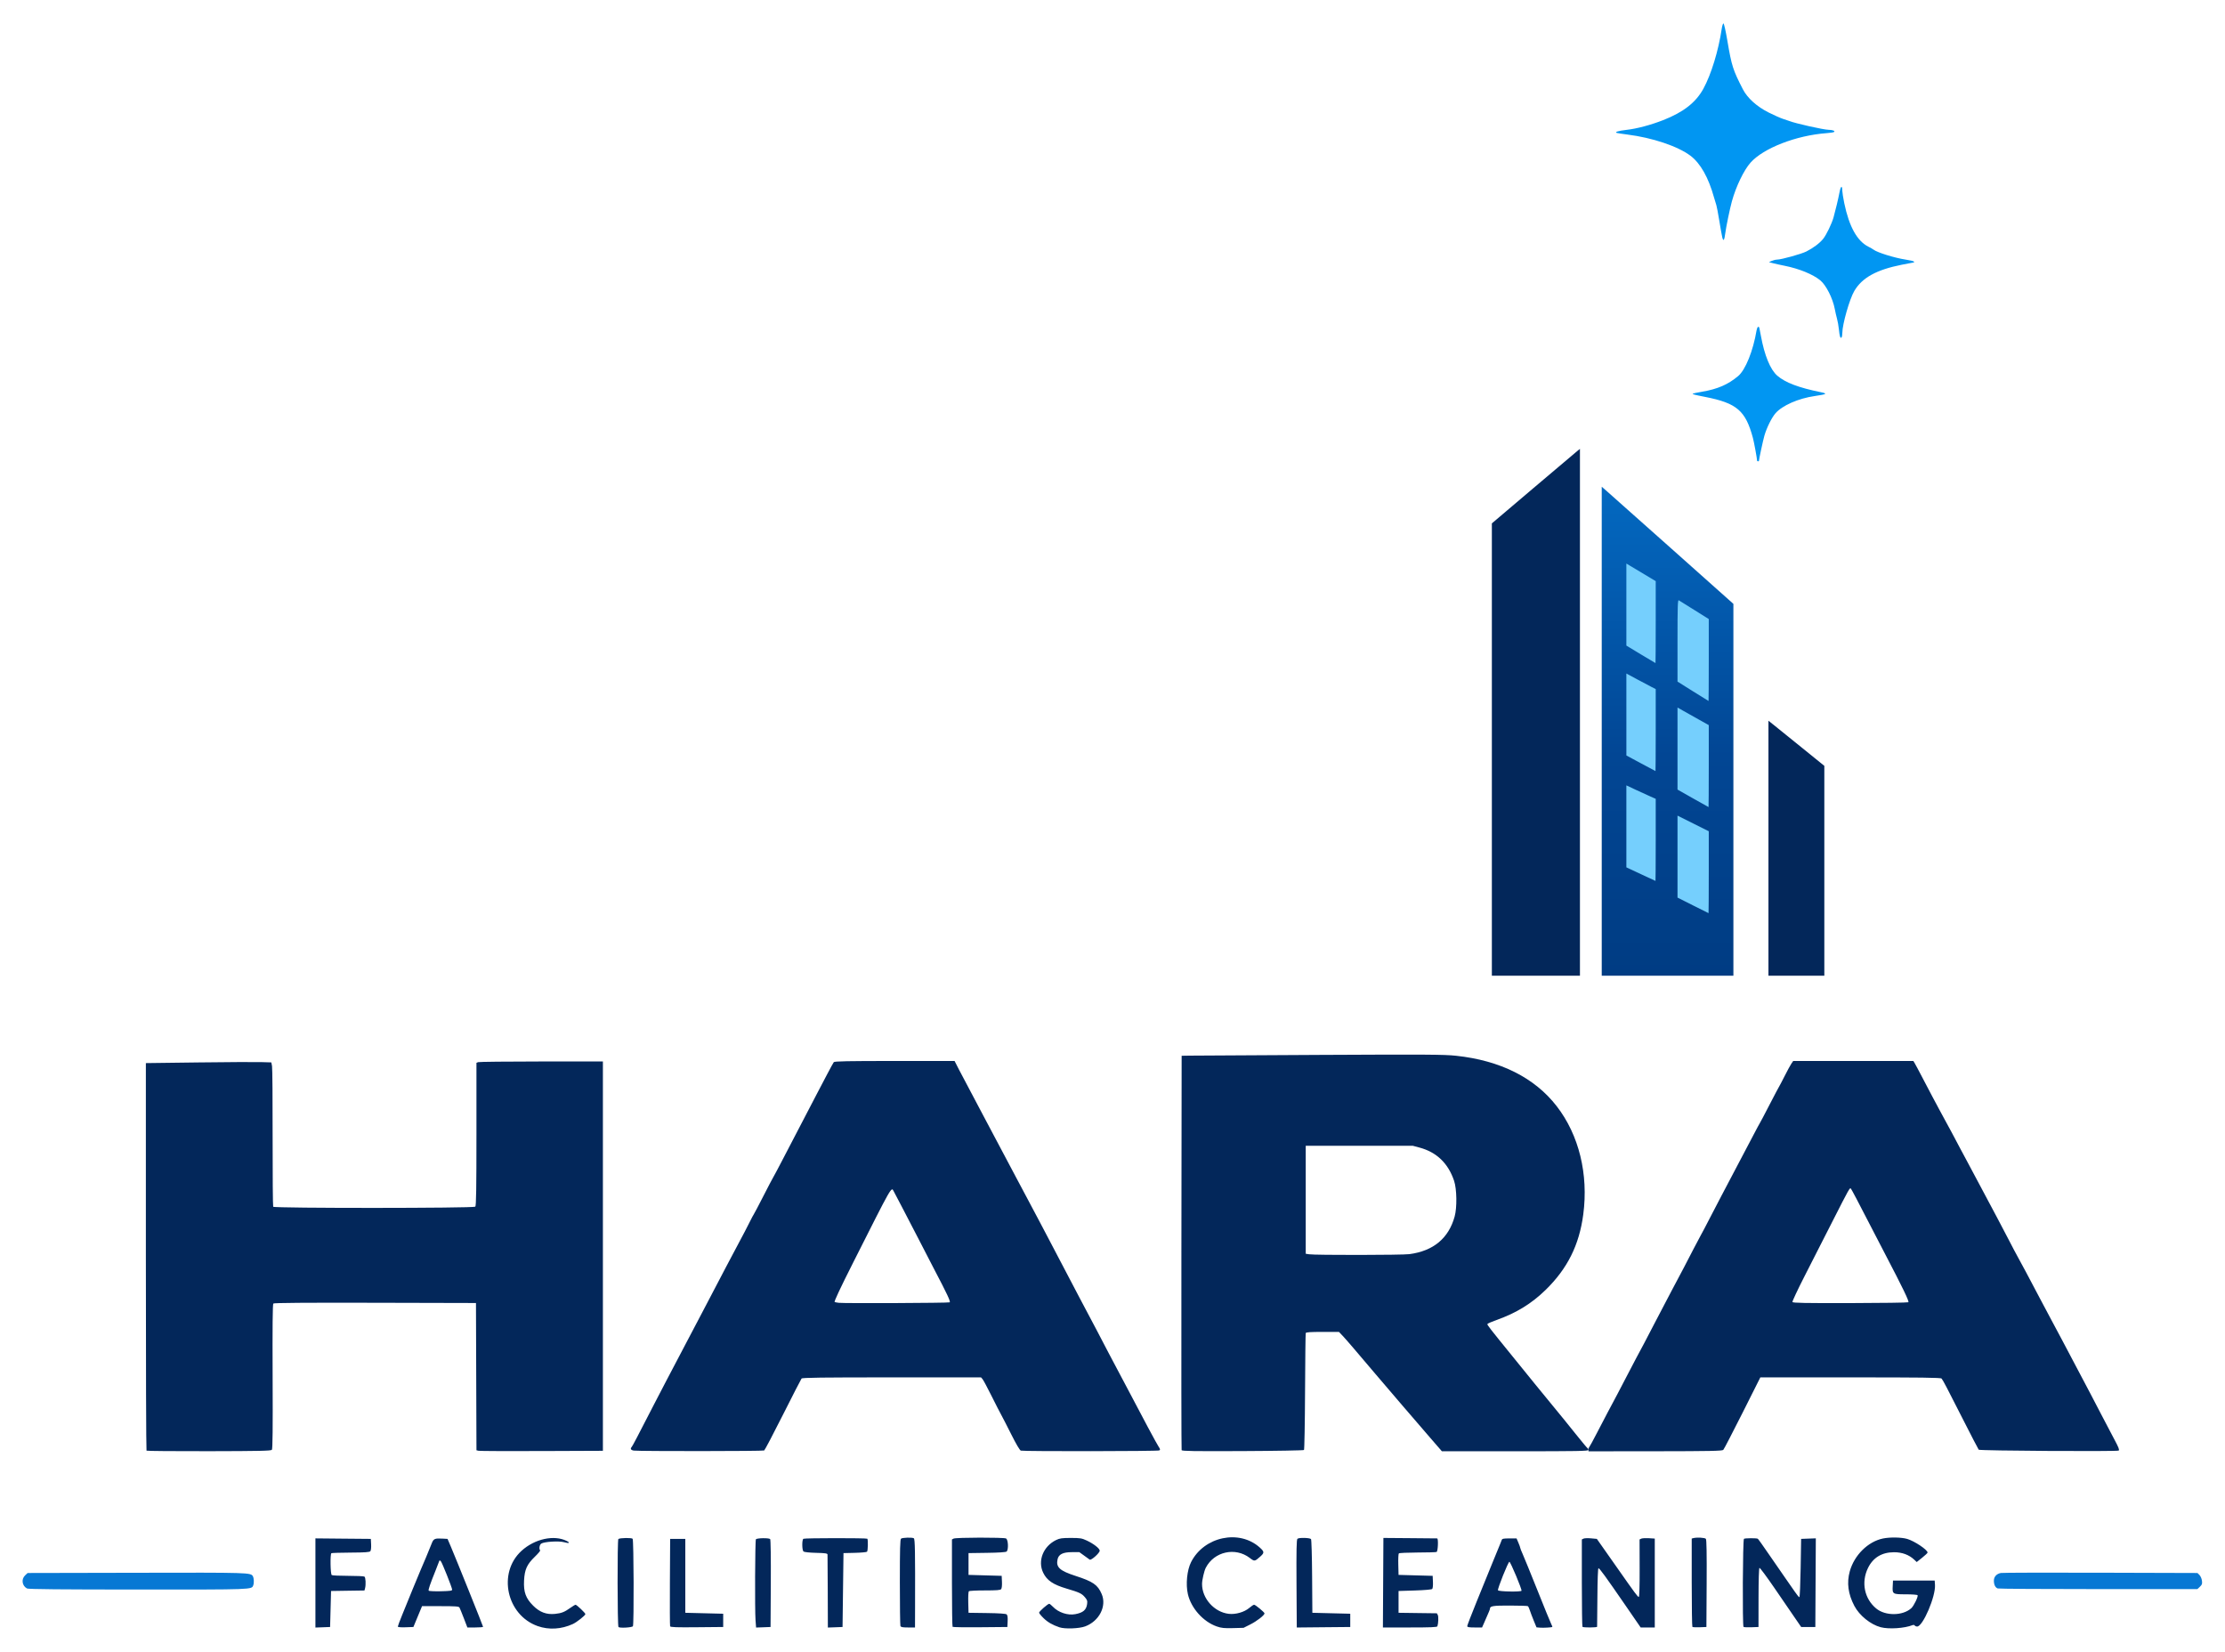
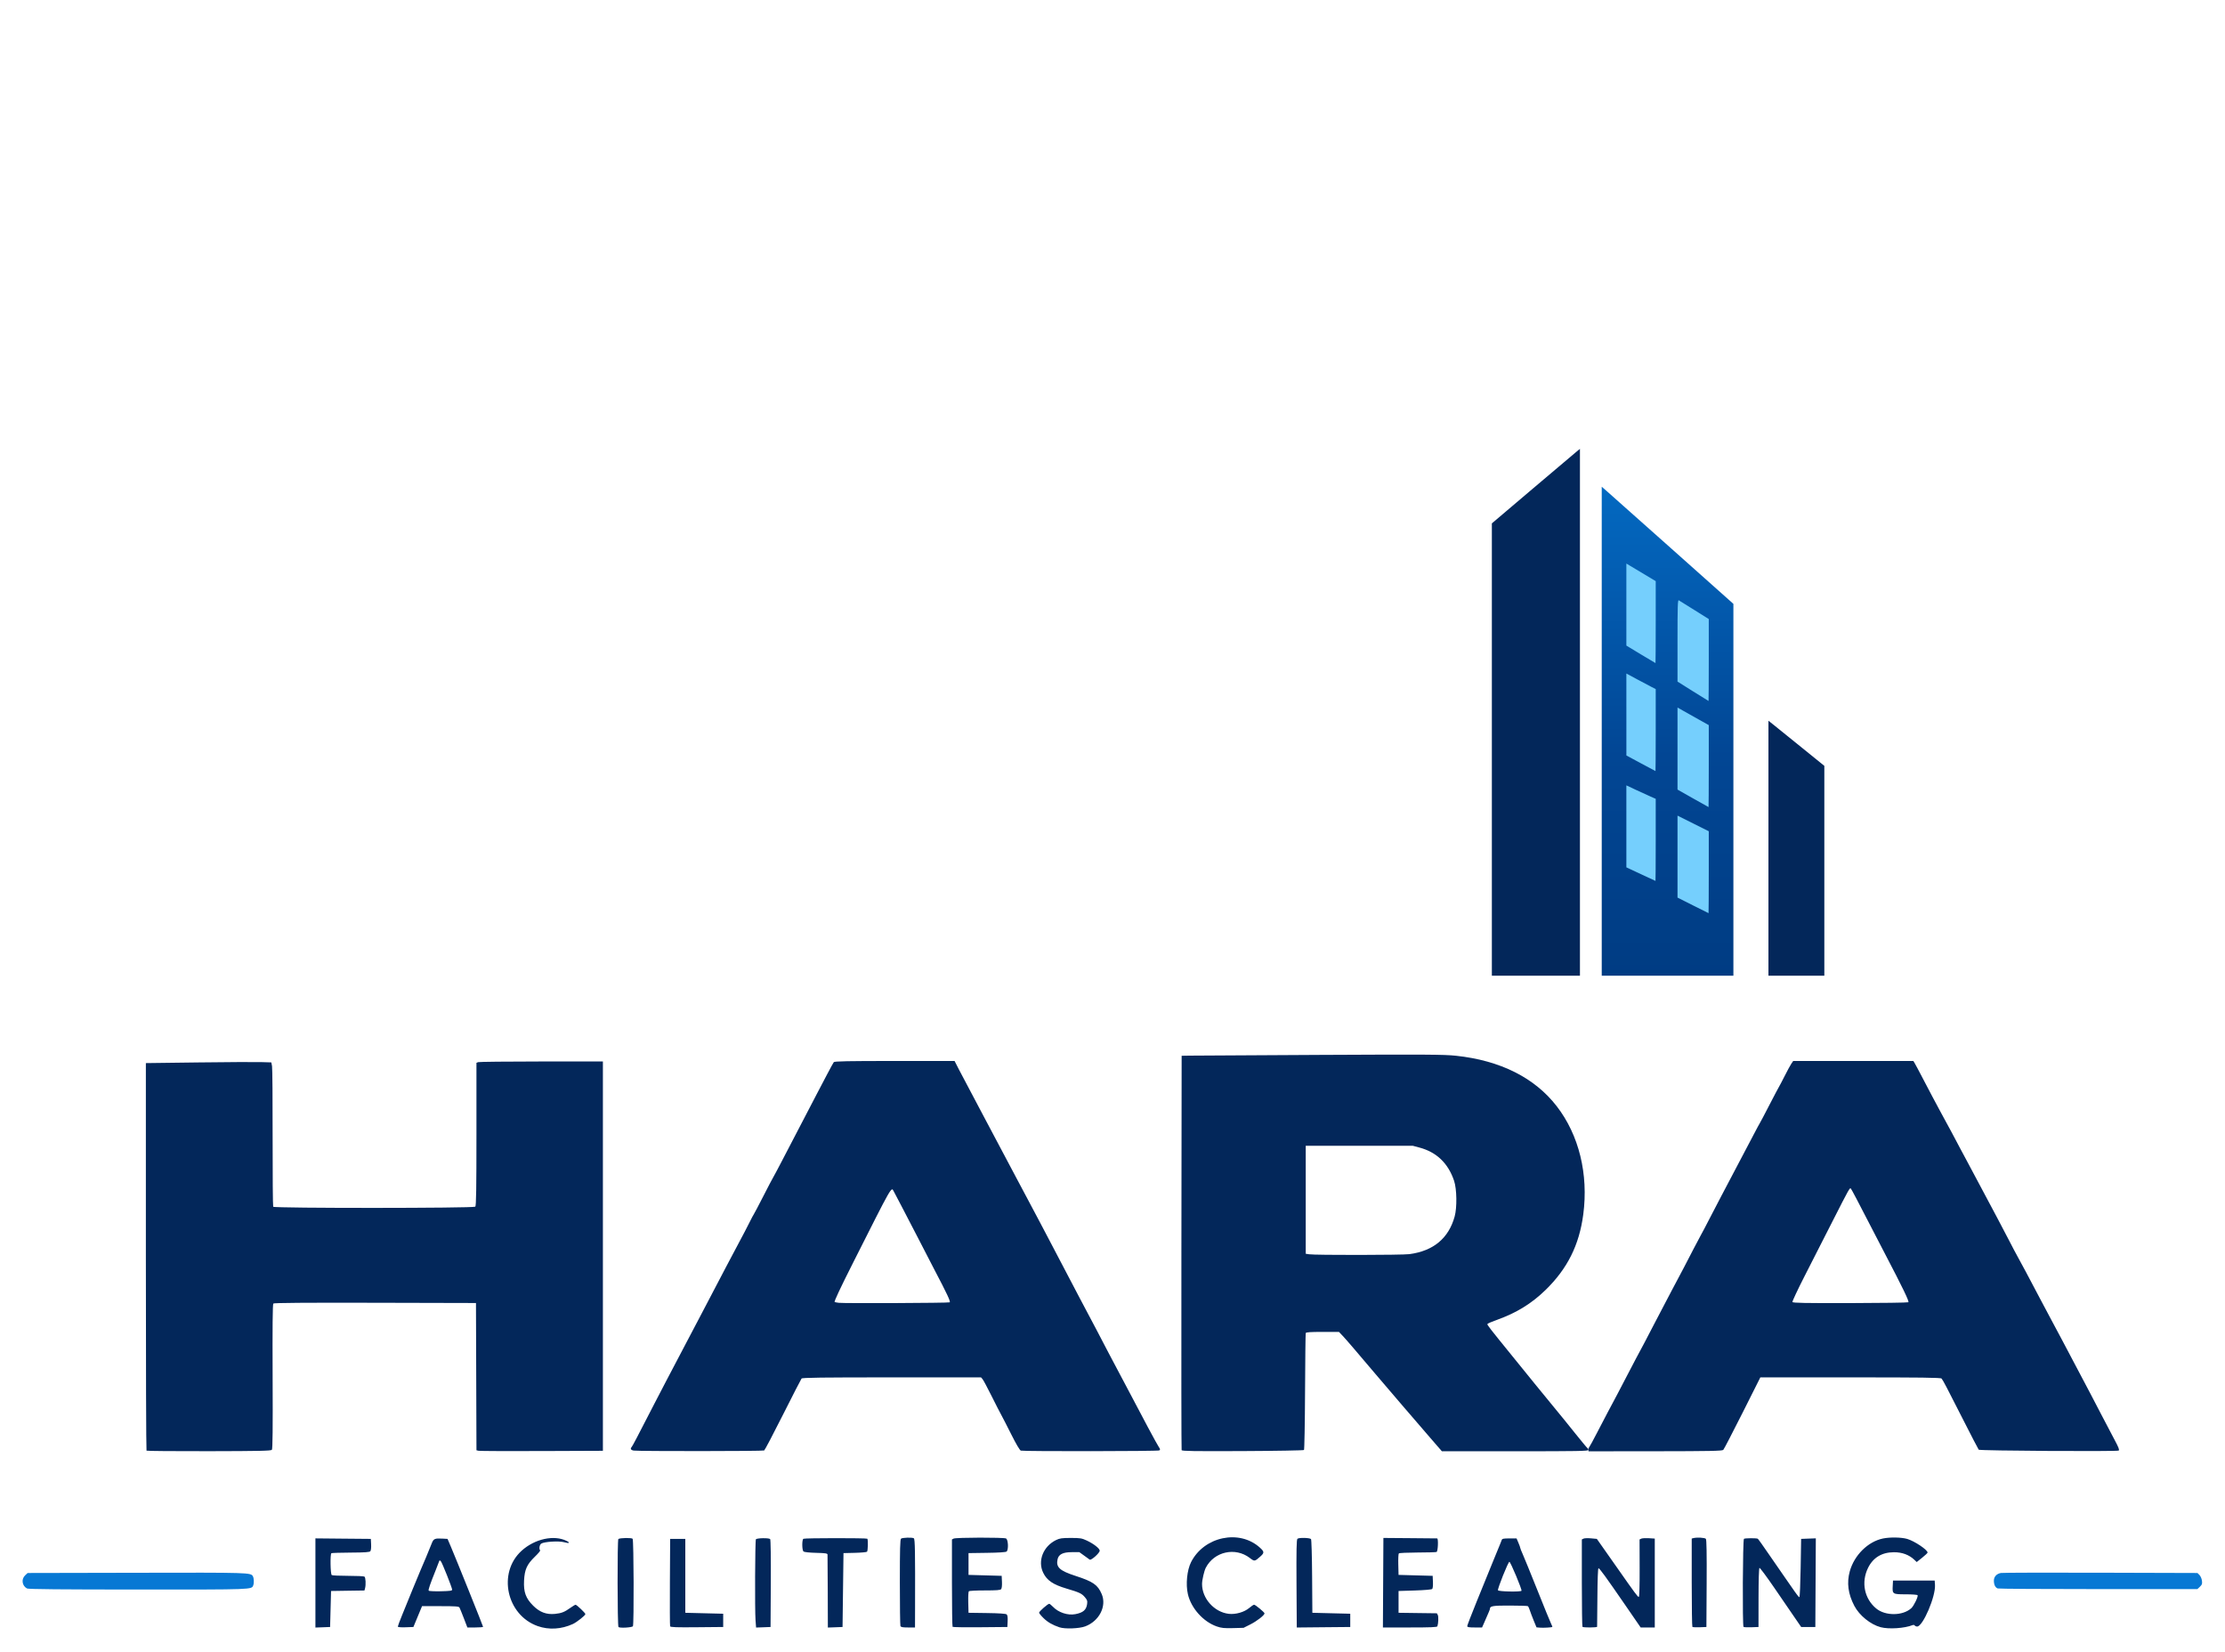
<svg xmlns="http://www.w3.org/2000/svg" viewBox="39.5 163.5 1174.5 871.5">
  <defs>
    <linearGradient id="g_column" gradientUnits="userSpaceOnUse" x1="885" y1="420.5" x2="885" y2="678.5">
      <stop offset="0" stop-color="#0369C1" />
      <stop offset="0.55" stop-color="#024694" />
      <stop offset="1" stop-color="#003C83" />
    </linearGradient>
  </defs>
  <path fill-rule="evenodd" d="M827.00 559.12L827.00 439.75L848.80 421.25C860.78 411.07 871.25 402.23 872.05 401.59L873.50 400.43L873.50 539.46L873.50 678.50L850.25 678.50L827.00 678.50L827.00 559.12Z" fill="#03275A" />
  <path fill-rule="evenodd" d="M885.00 549.46L885.00 420.42L886.94 422.09C888.00 423.00 903.64 436.91 921.69 452.99L954.50 482.23L954.50 580.37L954.50 678.50L919.75 678.50L885.00 678.50L885.00 549.46Z" fill="url(#g_column)" />
  <path fill-rule="evenodd" d="M933.12 641.35L925.00 637.26L925.00 615.63L925.00 594.00L933.25 598.12L941.50 602.24L941.50 623.87C941.50 635.77 941.44 645.49 941.38 645.47C941.31 645.46 937.59 643.60 933.12 641.35ZM905.62 624.86L898.00 621.30L898.00 599.66L898.00 578.03L902.88 580.32C905.56 581.57 909.04 583.17 910.62 583.86L913.50 585.13L913.50 606.82C913.50 618.74 913.44 628.48 913.38 628.46C913.31 628.44 909.82 626.82 905.62 624.86ZM933.13 584.86L925.00 580.25L925.00 558.60L925.00 536.94L928.12 538.72C929.84 539.70 933.56 541.79 936.38 543.36L941.50 546.23L941.50 567.86C941.50 579.76 941.44 589.49 941.38 589.48C941.31 589.47 937.59 587.39 933.13 584.86ZM905.63 566.35L898.01 562.25L898.01 540.62L898.00 518.99L903.62 522.02C906.72 523.69 910.21 525.54 911.38 526.13L913.50 527.20L913.50 548.85C913.50 560.76 913.44 570.49 913.38 570.48C913.31 570.46 909.82 568.61 905.63 566.35ZM933.13 528.36L925.00 523.25L925.00 501.60C925.00 483.61 925.11 480.02 925.67 480.35C926.04 480.57 929.75 482.89 933.92 485.49L941.50 490.24L941.50 511.87C941.50 523.77 941.44 533.49 941.38 533.48C941.31 533.47 937.59 531.17 933.13 528.36ZM905.62 508.86L898.00 504.25L898.00 482.60L898.00 460.94L900.12 462.22C901.29 462.93 904.78 465.02 907.88 466.86L913.50 470.23L913.50 491.86C913.50 503.76 913.44 513.49 913.38 513.48C913.31 513.47 909.82 511.39 905.62 508.86Z" fill="#75CFFD" />
  <path fill-rule="evenodd" d="M973.00 611.21L973.00 543.91L975.41 545.83C976.73 546.89 983.37 552.25 990.16 557.74L1002.50 567.73L1002.50 623.12L1002.50 678.50L987.75 678.50L973.00 678.50L973.00 611.21Z" fill="#03275A" />
-   <path fill-rule="evenodd" d="M948.62 288.73C948.36 287.64 947.64 283.61 947.02 279.77C946.39 275.93 945.71 272.33 945.50 271.77C945.29 271.21 944.74 269.40 944.28 267.75C941.37 257.23 937.09 249.66 931.83 245.70C925.16 240.68 911.72 236.17 898.50 234.51C895.89 234.18 893.41 233.80 893.00 233.67C891.57 233.22 893.68 232.55 898.12 232.04C903.54 231.43 910.82 229.49 917.42 226.91C928.08 222.74 934.66 217.61 938.64 210.36C942.79 202.77 946.61 190.28 948.36 178.60C948.57 177.14 948.98 175.91 949.25 175.85C949.53 175.79 950.46 179.90 951.32 185.00C953.58 198.32 954.26 200.43 959.52 210.65C961.88 215.24 966.88 219.75 973.06 222.86C975.92 224.30 979.38 225.83 980.75 226.27C982.12 226.70 983.59 227.20 984.00 227.36C987.05 228.61 1002.16 231.99 1004.75 232.01C1006.94 232.02 1008.46 232.66 1007.57 233.20C1007.28 233.39 1005.51 233.65 1003.65 233.78C987.67 234.97 970.38 241.67 963.56 249.33C960.04 253.28 955.90 261.85 953.71 269.75C952.68 273.46 950.62 283.35 950.23 286.50C949.74 290.42 949.20 291.16 948.62 288.73Z" fill="#0196F2" />
-   <path fill-rule="evenodd" d="M1010.79 341.16C1010.61 340.71 1010.34 338.96 1010.18 337.29C1010.02 335.62 1009.58 333.12 1009.20 331.75C1008.82 330.38 1008.29 328.06 1008.02 326.61C1006.95 320.94 1003.44 314.00 1000.35 311.46C996.52 308.30 989.15 305.29 981.50 303.77C979.16 303.31 976.35 302.69 975.25 302.39L973.25 301.86L974.75 301.20C975.58 300.84 976.85 300.53 977.59 300.52C979.91 300.48 990.39 297.57 993.03 296.23C996.70 294.37 1000.05 291.85 1001.89 289.56C1003.58 287.45 1006.40 281.62 1007.36 278.25C1008.40 274.56 1009.90 268.28 1010.54 264.87C1011.18 261.49 1011.98 261.17 1011.99 264.27C1012.00 265.11 1012.47 268.04 1013.03 270.77C1015.61 283.16 1019.82 290.73 1025.80 293.73C1026.87 294.26 1028.09 294.96 1028.50 295.28C1030.47 296.80 1039.69 299.65 1045.38 300.51C1047.66 300.85 1049.64 301.32 1049.79 301.56C1049.94 301.80 1049.95 302.00 1049.83 302.00C1049.70 302.00 1046.82 302.55 1043.42 303.22C1030.01 305.89 1022.43 310.07 1018.32 317.08C1015.80 321.38 1012.00 334.70 1012.00 339.21C1012.00 341.53 1011.34 342.60 1010.79 341.16Z" fill="#0196F2" />
-   <path fill-rule="evenodd" d="M967.00 406.62C966.99 405.53 965.41 396.89 964.80 394.64C960.92 380.24 956.33 376.29 939.66 373.01C933.78 371.85 932.75 371.58 933.06 371.27C933.17 371.16 935.40 370.70 938.01 370.25C946.25 368.83 951.65 366.48 957.00 362.00C960.87 358.76 964.92 348.70 966.73 337.88C967.04 336.05 967.85 335.36 968.21 336.62C968.30 336.97 968.67 338.82 969.02 340.75C970.89 351.07 974.00 358.63 977.68 361.80C981.95 365.47 988.98 368.13 1000.75 370.53C1004.35 371.26 1003.78 371.61 997.50 372.52C988.80 373.78 980.32 377.50 976.72 381.63C974.69 383.97 972.08 389.24 970.85 393.50C970.16 395.91 968.00 405.90 968.00 406.70C968.00 406.87 967.77 407.00 967.50 407.00C967.23 407.00 967.00 406.83 967.00 406.62Z" fill="#0196F2" />
  <path fill-rule="evenodd" d="M116.84 929.18C116.65 928.99 116.50 882.89 116.50 826.73L116.50 724.62L144.12 724.27C159.32 724.08 174.22 724.00 177.24 724.09L182.73 724.25L183.10 726.25C183.30 727.35 183.44 744.36 183.41 764.06C183.39 783.76 183.52 800.12 183.71 800.44C184.23 801.27 289.56 801.24 290.40 800.40C290.86 799.94 291.00 790.76 291.00 762.13L291.00 724.47L291.88 724.12C292.36 723.93 307.38 723.77 325.25 723.76L357.75 723.75L357.75 826.50L357.75 929.25L325.50 929.38C307.76 929.45 292.75 929.39 292.13 929.24L291.01 928.98L290.88 890.12L290.75 851.25L237.53 851.12C200.71 851.03 184.14 851.16 183.78 851.52C183.41 851.89 183.30 863.87 183.41 890.05C183.53 917.48 183.42 928.24 183.02 928.73C182.56 929.28 176.48 929.41 149.82 929.46C131.87 929.49 117.03 929.37 116.84 929.18Z" fill="#03275A" />
  <path fill-rule="evenodd" d="M374.12 929.14C372.53 928.94 372.06 928.17 372.94 927.23C373.38 926.76 375.89 921.98 384.74 904.75C387.15 900.08 390.07 894.45 391.24 892.25C393.76 887.54 397.37 880.67 401.88 872.00C403.68 868.56 407.28 861.70 409.90 856.75C414.56 847.93 415.61 845.91 423.00 831.75C425.01 827.90 428.05 822.16 429.76 819.00C431.47 815.84 433.82 811.34 434.98 809.00C436.14 806.66 437.27 804.52 437.49 804.25C437.71 803.98 439.91 799.79 442.38 794.96C444.85 790.12 447.21 785.62 447.62 784.96C448.03 784.29 450.06 780.49 452.13 776.50C454.20 772.51 456.89 767.34 458.12 765.00C459.34 762.66 462.22 757.15 464.50 752.75C466.79 748.35 469.60 742.95 470.75 740.75C471.91 738.55 474.27 734.05 476.00 730.75C477.73 727.45 479.36 724.47 479.63 724.12C480.02 723.64 487.04 723.50 511.75 723.50L543.38 723.50L545.75 728.12C547.06 730.67 552.68 741.30 558.24 751.75C568.97 771.92 571.47 776.63 575.88 785.00C577.40 787.89 580.15 793.06 582.00 796.50C583.85 799.94 586.78 805.45 588.50 808.75C590.23 812.05 592.60 816.55 593.76 818.75C597.72 826.25 606.63 843.24 609.63 849.00C611.28 852.16 613.24 855.88 614.00 857.25C614.75 858.62 616.74 862.39 618.43 865.62C620.12 868.86 622.88 874.14 624.57 877.38C626.26 880.61 628.25 884.38 629.00 885.75C629.75 887.12 631.66 890.73 633.24 893.75C642.89 912.16 650.17 925.74 651.16 927.18C651.98 928.36 652.02 928.68 651.45 929.06C650.75 929.51 580.08 929.61 578.37 929.16C577.82 929.01 575.91 925.78 573.31 920.59C571.01 916.00 568.62 911.35 568.00 910.25C567.37 909.15 565.07 904.65 562.88 900.25C560.69 895.85 558.55 891.86 558.12 891.38L557.35 890.50L510.23 890.50C473.15 890.50 463.01 890.63 462.61 891.12C462.32 891.47 457.91 900.06 452.80 910.22C447.70 920.37 443.23 928.86 442.88 929.08C442.26 929.48 377.29 929.53 374.12 929.14ZM540.80 850.89C541.37 850.52 539.51 846.56 532.40 833.00C530.60 829.56 526.88 822.35 524.12 816.97C521.37 811.59 517.46 804.05 515.43 800.22C513.41 796.39 511.52 792.80 511.24 792.25C509.99 789.83 510.64 788.68 489.99 829.63C482.82 843.84 479.66 850.59 480.10 850.74C480.46 850.86 481.43 851.04 482.25 851.14C485.04 851.49 540.25 851.25 540.80 850.89Z" fill="#03275A" />
  <path fill-rule="evenodd" d="M663.24 928.90C663.10 928.54 663.05 881.56 663.12 824.50L663.25 720.75L667.50 720.68C669.84 720.65 700.77 720.47 736.25 720.29C792.29 720.01 801.70 720.07 808.00 720.73C831.38 723.20 849.61 732.33 861.25 747.39C872.99 762.56 878.05 783.24 875.25 804.50C873.12 820.66 866.88 833.14 855.31 844.40C847.89 851.61 839.92 856.50 829.52 860.20C826.92 861.12 824.72 862.09 824.64 862.34C824.48 862.80 825.80 864.49 837.79 879.25C841.36 883.65 846.74 890.29 849.75 894.00C852.76 897.71 857.36 903.33 859.98 906.49C862.61 909.65 867.53 915.73 870.94 919.99C874.34 924.26 877.32 927.83 877.56 927.92C877.80 928.01 878.00 928.40 878.00 928.79C878.00 929.40 872.36 929.50 839.31 929.50L800.62 929.50L794.66 922.62C787.69 914.59 771.08 895.23 765.59 888.75C754.57 875.72 750.12 870.55 748.30 868.62L746.29 866.50L737.63 866.50C731.15 866.50 728.91 866.66 728.75 867.12C728.63 867.47 728.47 881.40 728.39 898.08C728.31 914.77 728.06 928.60 727.83 928.83C727.60 929.06 713.03 929.32 695.45 929.40C669.62 929.52 663.44 929.42 663.24 928.90ZM783.50 825.45C796.17 823.75 804.16 817.10 807.35 805.62C808.67 800.88 808.52 791.10 807.06 786.75C803.95 777.49 797.83 771.61 788.75 769.19L785.25 768.25L757.00 768.25L728.75 768.25L728.75 796.75L728.75 825.25L730.50 825.52C733.74 826.03 779.66 825.97 783.50 825.45Z" fill="#03275A" />
  <path fill-rule="evenodd" d="M878.00 928.61C878.00 928.11 878.20 927.49 878.45 927.23C878.69 926.96 880.52 923.60 882.51 919.75C884.49 915.90 886.99 911.12 888.06 909.12C892.22 901.36 894.00 897.98 897.75 890.75C901.64 883.26 905.19 876.52 907.26 872.75C907.86 871.65 910.56 866.48 913.25 861.25C915.94 856.02 919.77 848.71 921.76 845.00C926.40 836.32 930.52 828.48 933.57 822.50C934.91 819.89 936.58 816.74 937.28 815.50C937.99 814.26 940.12 810.21 942.02 806.50C943.92 802.79 946.73 797.39 948.27 794.50C951.33 788.78 960.68 771.02 965.25 762.25C966.83 759.23 968.28 756.52 968.48 756.25C968.68 755.98 970.94 751.70 973.49 746.75C976.05 741.80 978.30 737.52 978.50 737.25C978.70 736.98 980.06 734.39 981.52 731.50C982.98 728.61 984.60 725.63 985.12 724.88L986.07 723.50L1017.77 723.50L1049.48 723.50L1050.17 724.62C1050.55 725.24 1052.39 728.67 1054.25 732.25C1056.11 735.83 1058.47 740.33 1059.50 742.25C1060.54 744.17 1062.16 747.21 1063.11 749.00C1064.07 750.79 1065.41 753.26 1066.09 754.50C1068.07 758.06 1071.14 763.80 1074.19 769.62C1075.74 772.57 1077.49 775.83 1078.08 776.87C1078.66 777.90 1082.18 784.49 1085.88 791.50C1089.59 798.51 1093.14 805.20 1093.79 806.35C1094.43 807.51 1096.91 812.23 1099.30 816.85C1101.68 821.47 1104.03 825.92 1104.52 826.75C1105.57 828.54 1111.51 839.68 1116.26 848.75C1118.12 852.33 1120.94 857.61 1122.51 860.50C1124.08 863.39 1126.60 868.11 1128.12 871.00C1129.63 873.89 1132.90 880.08 1135.38 884.75C1142.51 898.21 1144.09 901.22 1148.77 910.25C1151.20 914.92 1154.38 920.99 1155.84 923.72C1157.85 927.47 1158.35 928.79 1157.88 929.13C1157.07 929.69 1084.55 929.25 1084.00 928.68C1083.78 928.44 1079.94 921.05 1075.48 912.25C1067.02 895.57 1065.24 892.17 1064.39 891.12C1063.99 890.63 1053.76 890.50 1016.30 890.50L968.72 890.50L959.28 909.30C954.08 919.64 949.53 928.40 949.16 928.77C948.60 929.33 942.19 929.46 913.24 929.49L878.00 929.52L878.00 928.61ZM1046.85 850.85C1047.42 850.49 1044.09 843.59 1034.12 824.50C1032.32 821.06 1029.17 814.99 1027.12 811.00C1020.72 798.54 1016.88 791.27 1016.51 790.85C1015.95 790.23 1015.63 790.81 1006.88 808.00C1002.33 816.94 995.64 830.06 992.02 837.17C988.39 844.28 985.54 850.38 985.67 850.72C985.86 851.22 992.21 851.34 1016.08 851.29C1032.67 851.26 1046.52 851.06 1046.85 850.85Z" fill="#03275A" />
  <path fill-rule="evenodd" d="M53.75 1001.92C51.11 1000.48 50.63 996.99 52.79 994.96L54.08 993.75L111.72 993.63C171.37 993.50 171.94 993.51 173.01 995.52C173.56 996.55 173.66 999.01 173.19 1000.23C172.30 1002.55 173.75 1002.50 112.40 1002.48C71.64 1002.47 54.46 1002.31 53.75 1001.92Z" fill="#0778D4" />
  <path fill-rule="evenodd" d="M323.35 1021.78C306.86 1015.96 302.06 993.69 314.78 982.06C321.72 975.72 332.00 973.48 338.67 976.85C340.71 977.89 339.92 978.25 337.25 977.50C334.54 976.74 326.80 977.21 325.23 978.22C324.26 978.85 323.90 981.06 324.64 981.81C324.82 981.99 323.54 983.51 321.80 985.19C317.63 989.23 316.43 991.91 316.13 997.75C315.83 1003.82 317.02 1007.10 320.96 1011.02C324.42 1014.47 328.00 1015.80 332.51 1015.33C335.93 1014.97 337.46 1014.37 340.57 1012.15C341.84 1011.24 343.08 1010.50 343.32 1010.51C343.93 1010.52 348.50 1014.87 348.50 1015.44C348.50 1016.14 344.01 1019.70 341.89 1020.68C335.85 1023.46 329.24 1023.86 323.35 1021.78ZM365.97 1022.27C365.39 1021.69 365.33 976.17 365.91 975.80C366.93 975.18 372.95 975.09 373.45 975.69C374.04 976.40 374.18 1020.90 373.60 1021.84C373.16 1022.55 366.61 1022.92 365.97 1022.27ZM598.75 1022.42C595.06 1021.17 592.58 1019.74 590.38 1017.60C589.07 1016.33 588.00 1015.02 588.00 1014.69C588.00 1014.04 592.61 1010.00 593.35 1010.00C593.60 1010.00 594.47 1010.70 595.28 1011.54C598.17 1014.59 603.12 1016.24 607.08 1015.48C611.24 1014.70 612.93 1013.25 613.35 1010.12C613.57 1008.44 613.39 1007.91 612.03 1006.36C610.43 1004.53 609.17 1003.96 602.50 1001.98C595.43 999.89 592.15 997.67 590.20 993.68C587.12 987.40 590.16 979.66 597.00 976.34C598.90 975.42 600.12 975.25 604.75 975.25C609.70 975.25 610.54 975.39 613.17 976.62C616.83 978.33 620.00 980.81 620.00 981.97C620.00 983.20 615.47 987.24 614.71 986.69C614.39 986.45 613.02 985.46 611.68 984.50L609.25 982.75L605.25 982.75C600.61 982.75 598.32 983.90 597.75 986.51C596.83 990.69 598.83 992.55 607.15 995.25C616.51 998.28 618.95 999.98 621.05 1004.86C623.79 1011.26 619.76 1019.15 612.33 1021.93C609.18 1023.11 601.61 1023.38 598.75 1022.42ZM681.79 1021.96C674.64 1019.47 668.25 1012.33 666.54 1004.90C665.34 999.71 666.09 992.22 668.23 988.00C675.07 974.50 693.71 970.56 704.52 980.33C706.96 982.53 706.98 983.11 704.68 985.14C701.80 987.70 701.71 987.71 699.21 985.80C691.56 979.95 680.44 982.43 676.00 990.97C675.14 992.63 674.04 997.37 674.02 999.50C673.97 1007.15 680.43 1014.40 688.11 1015.30C691.75 1015.73 696.35 1014.40 698.94 1012.19C700.02 1011.26 701.17 1010.50 701.49 1010.50C702.19 1010.50 707.00 1014.49 707.00 1015.07C707.00 1016.02 703.00 1019.13 699.59 1020.85L695.93 1022.69L690.34 1022.84C685.71 1022.96 684.24 1022.81 681.79 1021.96ZM852.41 1022.60L850.57 1022.44L849.09 1018.85C848.28 1016.87 847.35 1014.41 847.02 1013.38C846.70 1012.35 846.23 1011.39 845.98 1011.24C845.74 1011.09 841.47 1010.95 836.50 1010.94C827.70 1010.91 826.00 1011.18 826.00 1012.57C826.00 1012.99 825.60 1013.96 822.99 1019.88L821.83 1022.50L817.91 1022.50C814.87 1022.50 814.00 1022.34 814.00 1021.79C814.00 1021.40 816.23 1015.61 818.95 1008.92C821.67 1002.23 825.50 992.81 827.46 988.00C829.41 983.19 831.21 978.80 831.46 978.25C831.71 977.70 832.04 976.86 832.19 976.38C832.42 975.64 833.09 975.50 836.25 975.50L840.04 975.50L841.02 977.79C841.56 979.05 842.00 980.28 842.00 980.53C842.00 980.77 842.56 982.19 843.24 983.68C843.92 985.18 847.42 993.77 851.02 1002.77C854.61 1011.78 857.89 1019.81 858.31 1020.62C858.73 1021.43 859.00 1022.15 858.91 1022.23C858.59 1022.50 854.21 1022.75 852.41 1022.60ZM1032.26 1022.37C1026.91 1020.96 1021.01 1016.18 1018.35 1011.12C1015.05 1004.85 1014.26 998.89 1015.93 992.88C1018.29 984.36 1025.50 977.21 1033.40 975.55C1037.17 974.77 1043.14 974.87 1046.26 975.77C1050.09 976.89 1057.00 981.51 1057.00 982.96C1057.00 983.21 1055.71 984.44 1054.13 985.69L1051.27 987.97L1050.01 986.77C1047.24 984.14 1043.56 982.78 1039.25 982.79C1032.84 982.82 1028.21 985.63 1025.53 991.14C1021.87 998.68 1023.62 1007.30 1029.87 1012.48C1034.72 1016.50 1043.93 1016.42 1048.42 1012.32C1049.77 1011.08 1052.15 1006.15 1051.73 1005.47C1051.57 1005.21 1048.78 1005.00 1045.53 1005.00C1038.56 1005.00 1038.38 1004.89 1038.60 1000.67L1038.75 997.75L1049.75 997.75L1060.75 997.75L1060.91 999.99C1061.34 1006.06 1054.53 1022.00 1051.50 1022.00C1050.98 1022.00 1050.41 1021.76 1050.23 1021.47C1050.05 1021.17 1049.53 1021.08 1049.07 1021.26C1044.85 1022.96 1036.55 1023.50 1032.26 1022.37ZM206.00 999.01L206.00 975.48L220.62 975.62L235.25 975.75L235.40 978.67C235.49 980.31 235.31 981.88 235.00 982.25C234.57 982.77 232.17 982.94 224.65 982.98C219.26 983.01 214.66 983.15 214.43 983.30C213.72 983.73 213.90 994.38 214.62 994.85C214.97 995.07 218.85 995.25 223.25 995.25C227.65 995.25 231.53 995.43 231.88 995.65C232.52 996.08 232.72 999.89 232.19 1001.86L231.89 1002.98L223.07 1003.11L214.25 1003.25L214.00 1012.75L213.75 1022.25L209.88 1022.40L206.00 1022.54L206.00 999.01ZM249.50 1022.01C249.50 1021.73 250.54 1018.96 251.80 1015.87C253.07 1012.78 255.56 1006.65 257.35 1002.25C259.14 997.85 261.00 993.35 261.50 992.25C262.63 989.76 266.29 980.98 267.40 978.11C268.34 975.67 269.02 975.37 273.02 975.60L275.74 975.75L277.56 980.00C280.24 986.27 294.50 1021.76 294.50 1022.16C294.50 1022.35 292.64 1022.50 290.36 1022.50L286.21 1022.50L284.34 1017.62C283.31 1014.94 282.28 1012.41 282.05 1012.00C281.71 1011.37 280.05 1011.25 271.96 1011.25L262.28 1011.25L260.00 1016.75L257.72 1022.25L253.61 1022.40C250.98 1022.49 249.50 1022.35 249.50 1022.01ZM393.23 1021.88C393.10 1021.53 393.05 1011.01 393.12 998.50L393.25 975.75L397.25 975.75L401.25 975.75L401.25 995.25L401.25 1014.75L411.25 1015.00L421.25 1015.25L421.25 1018.75L421.25 1022.25L407.36 1022.38C396.52 1022.49 393.42 1022.38 393.23 1021.88ZM438.32 1018.65C437.91 1013.12 438.07 976.69 438.51 975.98C438.95 975.27 445.36 975.16 446.05 975.85C446.32 976.12 446.46 985.75 446.38 999.28L446.25 1022.25L442.43 1022.40L438.61 1022.54L438.32 1018.65ZM476.44 1003.65C476.41 993.25 476.35 984.41 476.32 984.00C476.26 983.39 475.15 983.22 470.28 983.11C466.93 983.03 464.02 982.73 463.66 982.42C462.82 981.72 462.76 976.20 463.59 975.69C464.27 975.27 496.91 975.25 497.33 975.66C497.79 976.12 497.66 982.04 497.18 982.52C496.94 982.76 494.04 983.03 490.74 983.11L484.75 983.25L484.50 1002.75L484.25 1022.25L480.38 1022.40L476.50 1022.54L476.44 1003.65ZM514.80 1021.71C514.64 1021.27 514.50 1010.84 514.50 998.52C514.50 981.20 514.64 976.01 515.12 975.63C515.88 975.04 521.00 974.88 521.88 975.42C522.50 975.81 522.62 982.53 522.53 1012.12L522.50 1022.50L518.80 1022.50C515.89 1022.50 515.04 1022.33 514.80 1021.71ZM542.34 1022.17C542.15 1021.99 542.00 1011.53 542.00 998.93L542.00 976.04L542.88 975.59C544.12 974.96 569.39 974.91 570.56 975.53C571.72 976.15 571.94 981.51 570.84 982.43C570.42 982.78 566.59 983.03 560.46 983.11L550.75 983.25L550.75 989.00L550.75 994.75L559.50 995.00L568.25 995.25L568.40 998.42C568.49 1000.27 568.31 1001.87 567.98 1002.27C567.55 1002.80 565.57 1002.95 559.39 1002.95C554.97 1002.94 551.16 1003.14 550.91 1003.39C550.67 1003.63 550.53 1006.29 550.61 1009.29L550.75 1014.75L560.46 1014.89C566.79 1014.97 570.41 1015.22 570.86 1015.59C571.33 1015.99 571.50 1017.09 571.40 1019.20L571.25 1022.25L556.97 1022.38C549.11 1022.46 542.53 1022.36 542.34 1022.17ZM723.88 999.42C723.78 981.60 723.89 976.18 724.37 975.70C725.07 975.00 730.82 975.12 731.54 975.84C731.79 976.09 732.05 984.94 732.12 995.52L732.25 1014.75L742.25 1015.00L752.25 1015.25L752.25 1018.75L752.25 1022.25L738.13 1022.38L724.02 1022.52L723.88 999.42ZM769.62 998.88L769.75 975.25L783.75 975.36C791.45 975.42 797.92 975.48 798.12 975.49C798.84 975.51 798.55 982.37 797.82 982.65C797.45 982.80 792.91 982.93 787.74 982.94C782.56 982.96 778.14 983.16 777.90 983.40C777.66 983.64 777.53 986.29 777.61 989.29L777.75 994.75L786.75 995.00L795.75 995.25L795.90 998.45C795.99 1000.25 795.82 1001.88 795.52 1002.18C795.21 1002.49 791.40 1002.82 786.37 1002.98L777.75 1003.25L777.75 1009.00L777.75 1014.75L787.86 1014.89L797.98 1015.02L798.46 1015.92C798.90 1016.74 798.77 1020.38 798.25 1021.88C798.08 1022.36 794.73 1022.50 783.76 1022.50L769.49 1022.50L769.62 998.88ZM874.83 1022.17C874.65 1021.98 874.50 1011.53 874.50 998.93L874.50 976.04L875.38 975.61C875.86 975.37 877.64 975.30 879.33 975.46L882.42 975.75L886.29 981.25C888.43 984.27 891.67 988.89 893.50 991.50C902.52 1004.38 904.12 1006.54 904.57 1006.39C904.87 1006.29 905.04 1000.51 905.01 991.14L904.97 976.05L905.86 975.62C906.35 975.39 908.16 975.29 909.88 975.39L913.00 975.59L913.00 999.04L913.00 1022.50L909.28 1022.50L905.55 1022.50L897.55 1010.88C887.05 995.64 883.85 991.23 883.28 991.24C882.99 991.25 882.77 997.34 882.71 1006.50C882.66 1014.89 882.59 1021.92 882.56 1022.12C882.49 1022.59 875.29 1022.63 874.83 1022.17ZM932.85 1022.19C932.66 1021.99 932.50 1011.42 932.50 998.70L932.50 975.57L933.38 975.34C935.25 974.85 939.45 975.09 939.97 975.72C940.34 976.16 940.47 983.51 940.38 999.31L940.25 1022.25L936.73 1022.39C934.79 1022.47 933.05 1022.38 932.85 1022.19ZM959.85 1022.19C959.22 1021.56 959.43 976.10 960.07 975.71C960.71 975.31 966.75 975.29 967.39 975.68C967.62 975.82 970.27 979.54 973.28 983.95C976.29 988.35 980.15 993.93 981.86 996.35C983.57 998.77 985.86 1002.06 986.94 1003.65C988.02 1005.25 989.10 1006.55 989.33 1006.53C989.56 1006.51 989.86 999.58 990.00 991.13L990.25 975.75L994.13 975.60L998.01 975.46L997.88 998.85L997.75 1022.25L994.01 1022.25L990.28 1022.25L986.84 1017.25C984.95 1014.50 980.10 1007.43 976.07 1001.54C972.04 995.66 968.52 990.93 968.26 991.04C967.98 991.17 967.78 997.49 967.77 1006.75L967.75 1022.25L963.98 1022.39C961.90 1022.47 960.05 1022.38 959.85 1022.19ZM278.17 1002.50C278.02 1001.15 272.88 988.27 272.20 987.54C271.63 986.92 271.49 986.96 271.22 987.79C271.05 988.32 270.23 990.44 269.40 992.50C266.52 999.65 265.51 1002.62 265.79 1003.07C265.95 1003.32 268.82 1003.47 272.16 1003.39C277.22 1003.27 278.24 1003.12 278.17 1002.50ZM842.65 1003.12C842.99 1002.52 836.80 987.74 836.25 987.83C835.58 987.94 829.92 1002.07 830.23 1002.87C830.50 1003.57 842.27 1003.81 842.65 1003.12Z" fill="#03275A" />
  <path fill-rule="evenodd" d="M1094.01 1001.91C1092.74 1001.43 1092.00 999.93 1092.00 997.80C1092.00 995.71 1093.43 994.15 1095.71 993.74C1096.56 993.58 1120.25 993.52 1148.36 993.60L1199.47 993.75L1200.52 994.80C1201.10 995.38 1201.69 996.73 1201.83 997.80C1202.05 999.45 1201.89 999.94 1200.76 1001.00L1199.42 1002.25L1147.19 1002.25C1118.47 1002.26 1094.54 1002.10 1094.01 1001.91Z" fill="#0778D4" />
</svg>
